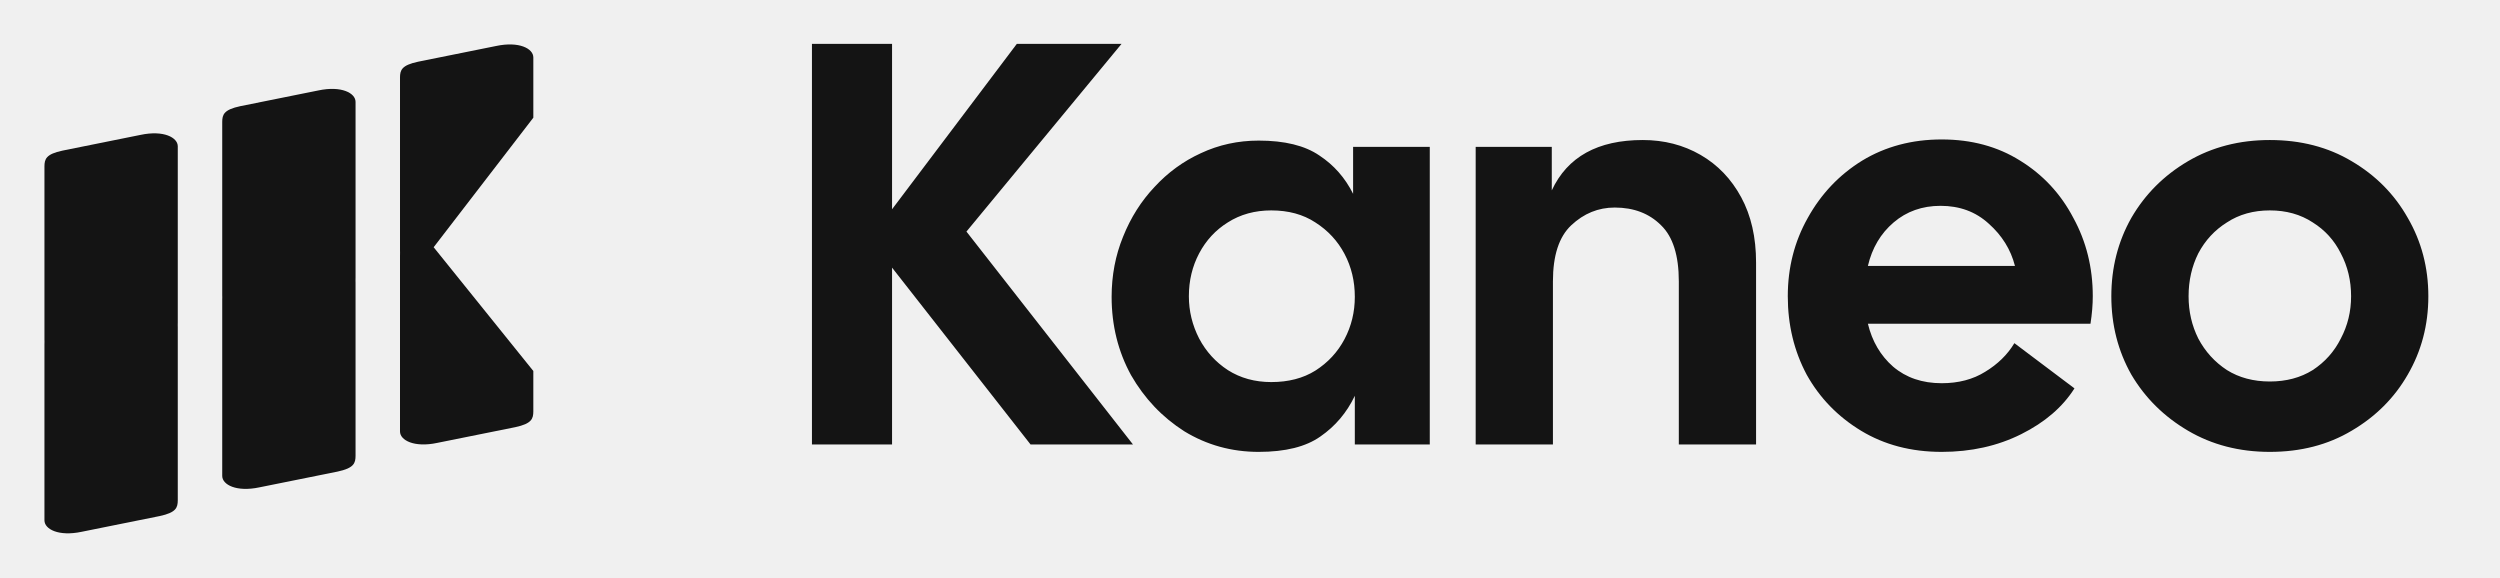
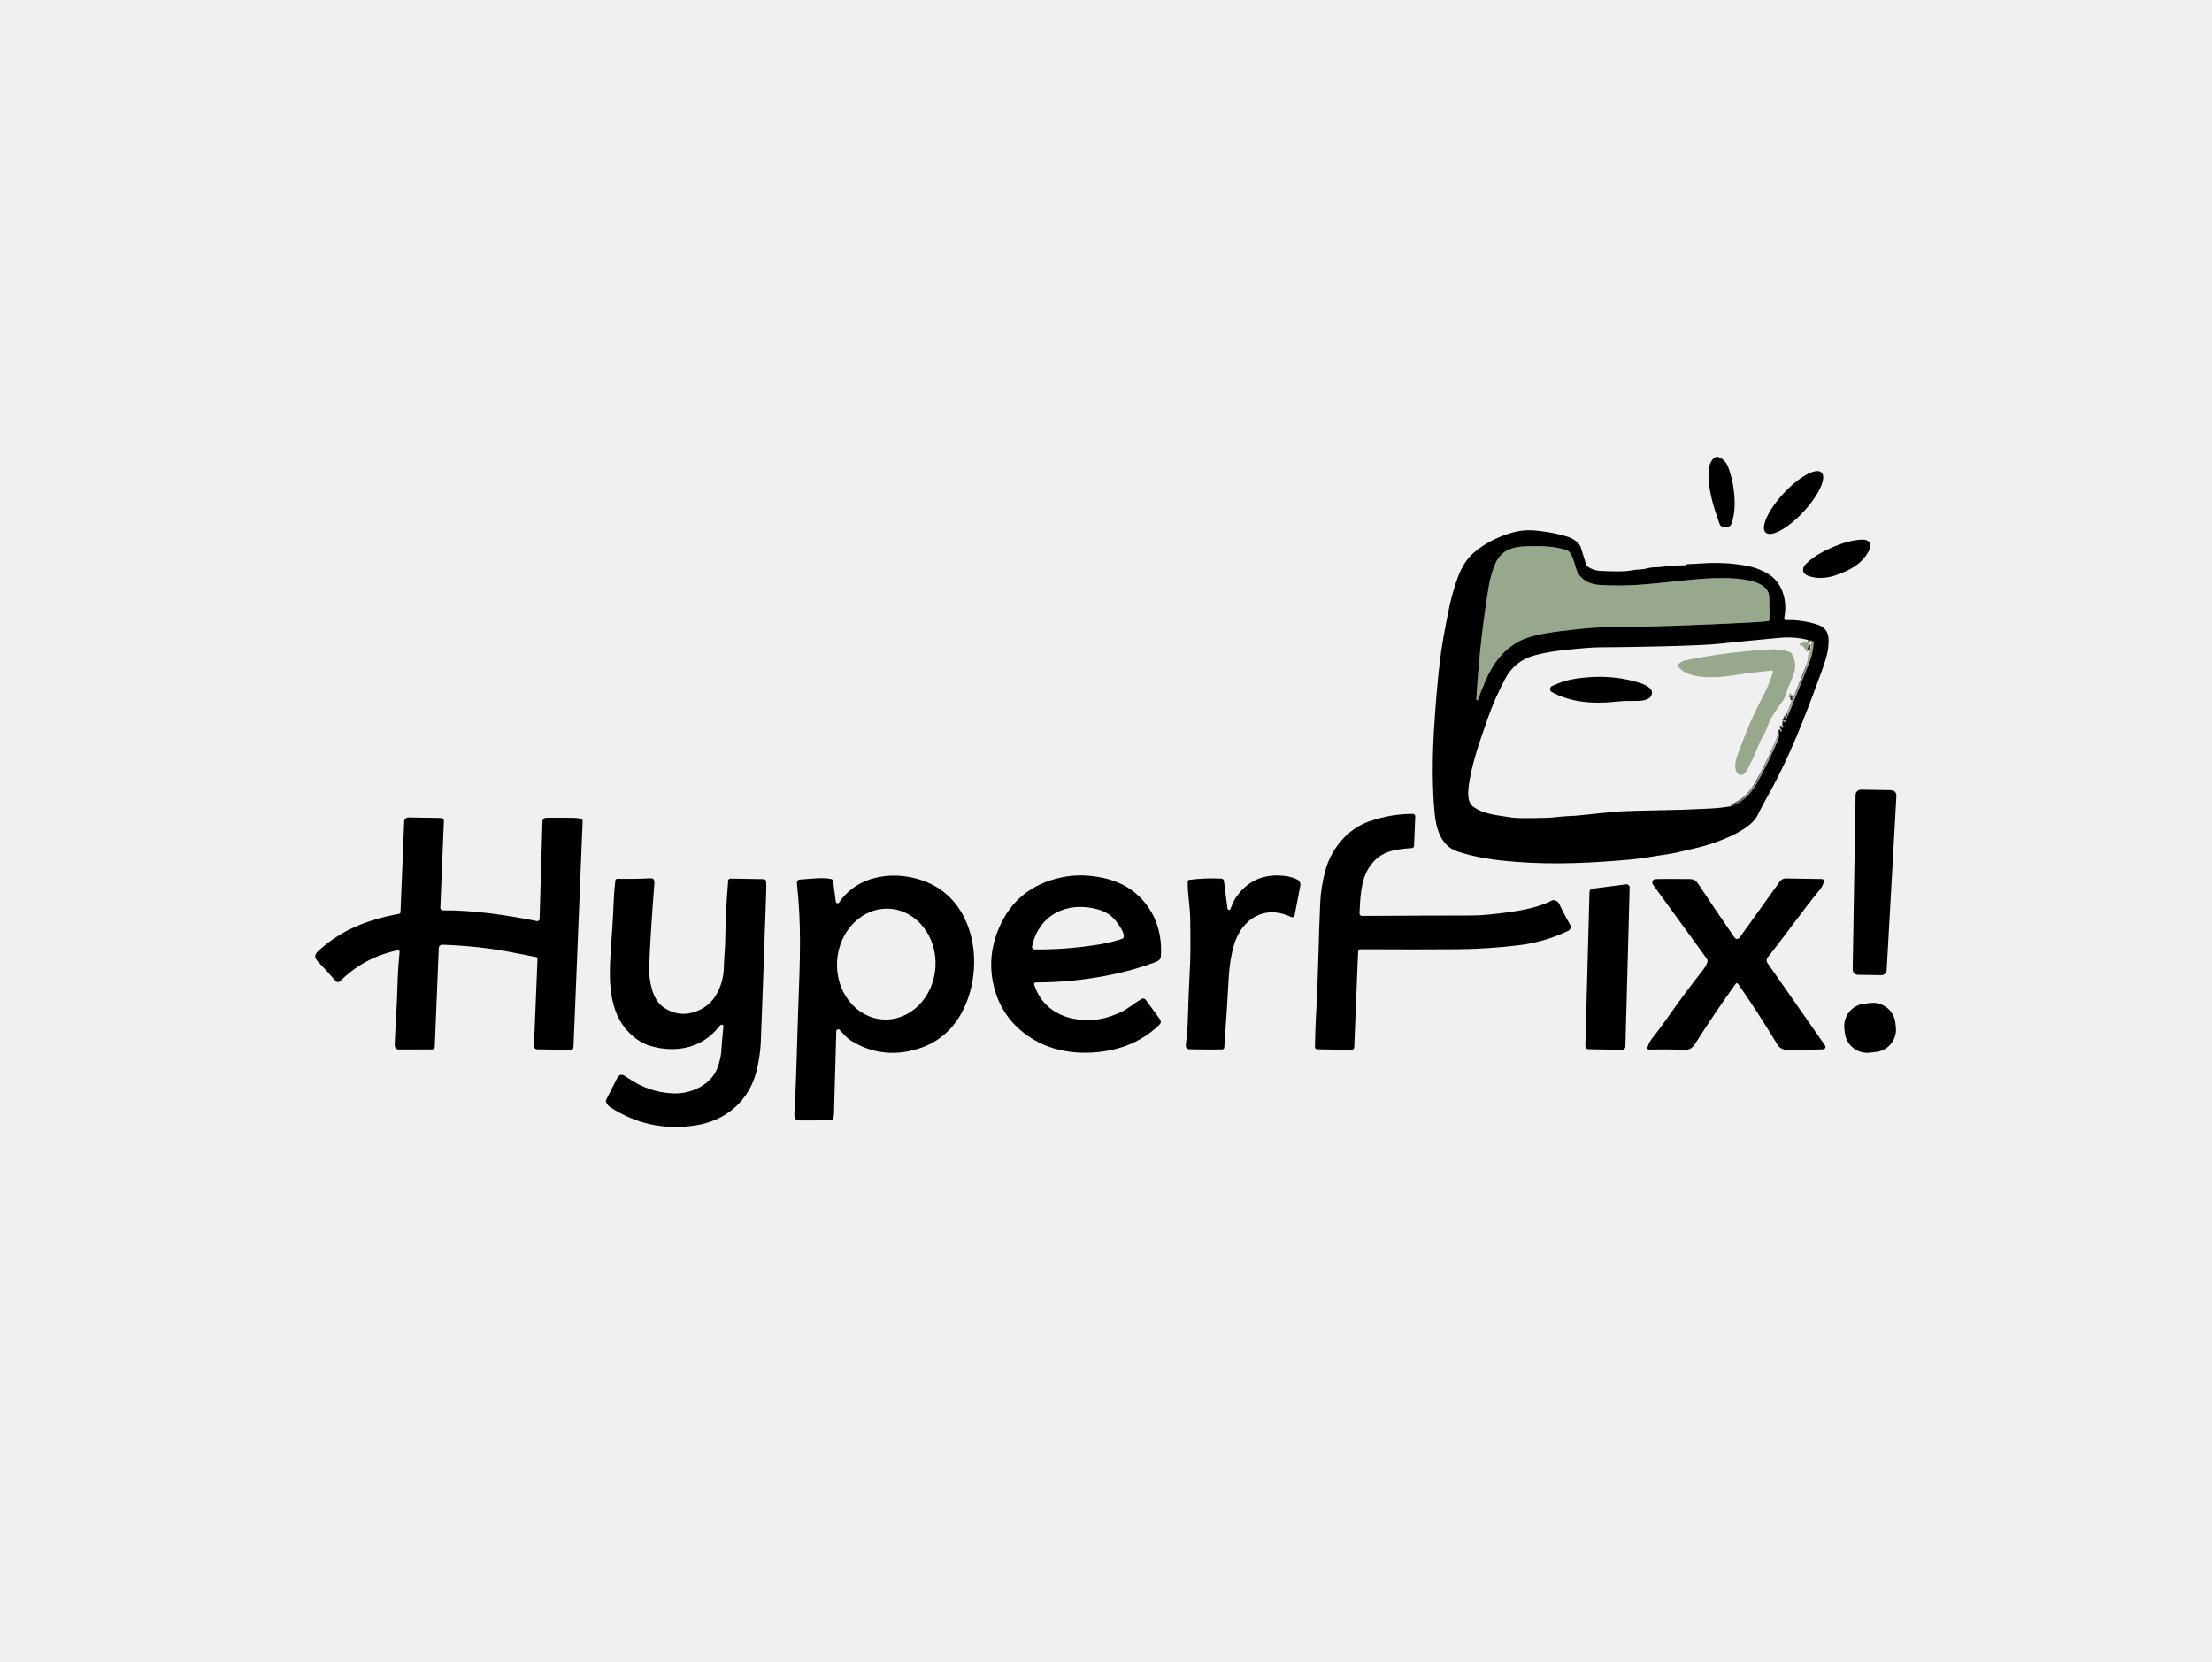
- <svg xmlns="http://www.w3.org/2000/svg" width="450" height="104" viewBox="0 0 450 104" fill="none">
-   <g clip-path="url(#clip0_108_64)">
-     <path d="M14.685 95.725C10.572 96.596 8 95.265 8 93.66L8 62.026C8 61.86 8.003 61.686 8.009 61.507C8.004 61.385 8.001 61.249 8.001 61.098L8.001 29.944C8.015 28.652 8.259 27.744 11.259 27.109L25.314 24.276C29.428 23.404 32 24.736 32 26.34L32 57.975C32 58.141 31.998 58.315 31.992 58.494C31.997 58.616 31.999 58.752 31.999 58.903L31.999 90.057C31.985 91.349 31.741 92.256 28.741 92.892L14.685 95.725Z" fill="#141414" />
-     <path d="M46.685 87.724C42.572 88.596 40 87.264 40 85.66L40 54.026C40 53.86 40.003 53.686 40.009 53.507C40.004 53.385 40.001 53.249 40.001 53.097L40.001 21.944C40.015 20.652 40.259 19.745 43.259 19.109L57.315 16.277C61.428 15.406 64 16.736 64 18.341L64 49.974C64 50.141 63.998 50.316 63.992 50.495C63.997 50.617 63.999 50.752 63.999 50.903L63.999 82.056C63.985 83.348 63.741 84.256 60.741 84.891L46.685 87.724Z" fill="#141414" />
-     <path d="M89.314 8.275C93.428 7.404 96 8.735 96 10.34V21.184L78.058 44.501L95.999 66.779V74.057C95.985 75.349 95.74 76.257 92.741 76.892L78.686 79.724C74.572 80.596 72.001 79.265 72 77.661V46.026C72 45.86 72.003 45.686 72.009 45.507C72.004 45.385 72.001 45.249 72.001 45.097V13.943C72.015 12.651 72.259 11.744 75.259 11.108L89.314 8.275Z" fill="#141414" />
-     <path d="M146.15 80V7.9H160.57V37.667L183.024 7.9H201.873L173.96 41.684L203.933 80H185.496L160.57 48.173V80H146.15ZM226.563 81.339C221.688 81.339 217.225 80.103 213.173 77.631C209.191 75.09 205.998 71.726 203.594 67.537C201.26 63.28 200.092 58.576 200.092 53.426C200.092 49.581 200.779 45.976 202.152 42.611C203.526 39.178 205.414 36.191 207.817 33.65C210.221 31.041 213.002 29.015 216.16 27.573C219.388 26.062 222.855 25.307 226.563 25.307C231.233 25.307 234.872 26.2 237.481 27.985C240.091 29.702 242.116 32.002 243.558 34.886V26.44H257.36V80H243.867V71.245C242.425 74.266 240.365 76.704 237.687 78.558C235.078 80.412 231.37 81.339 226.563 81.339ZM228.829 68.773C231.919 68.773 234.563 68.086 236.76 66.713C239.026 65.271 240.777 63.383 242.013 61.048C243.249 58.713 243.867 56.173 243.867 53.426C243.867 50.611 243.249 48.036 242.013 45.701C240.777 43.366 239.026 41.478 236.76 40.036C234.563 38.594 231.919 37.873 228.829 37.873C225.877 37.873 223.267 38.594 221.001 40.036C218.804 41.409 217.087 43.263 215.851 45.598C214.615 47.933 213.997 50.508 213.997 53.323C213.997 56.001 214.615 58.542 215.851 60.945C217.087 63.28 218.804 65.168 221.001 66.61C223.267 68.052 225.877 68.773 228.829 68.773ZM265.622 80V26.44H279.321V34.268C282.136 28.225 287.595 25.204 295.698 25.204C299.543 25.204 303.011 26.097 306.101 27.882C309.191 29.667 311.629 32.208 313.414 35.504C315.199 38.8 316.092 42.714 316.092 47.246V80H302.187V50.645C302.187 45.976 301.123 42.611 298.994 40.551C296.865 38.422 294.084 37.358 290.651 37.358C287.698 37.358 285.089 38.422 282.823 40.551C280.626 42.611 279.527 45.976 279.527 50.645V80H265.622ZM349.508 81.339C344.015 81.339 339.174 80.069 334.985 77.528C330.797 74.987 327.535 71.623 325.2 67.434C322.934 63.177 321.801 58.473 321.801 53.323C321.801 48.173 323.003 43.469 325.406 39.212C327.81 34.886 331.071 31.453 335.191 28.912C339.38 26.371 344.152 25.101 349.508 25.101C354.864 25.101 359.568 26.371 363.619 28.912C367.739 31.453 370.932 34.886 373.198 39.212C375.533 43.469 376.7 48.173 376.7 53.323C376.7 54.078 376.666 54.868 376.597 55.692C376.529 56.516 376.426 57.374 376.288 58.267H336.221C336.977 61.426 338.487 64.001 340.753 65.992C343.088 67.983 346.006 68.979 349.508 68.979C352.53 68.979 355.139 68.292 357.336 66.919C359.602 65.546 361.353 63.829 362.589 61.769L373.404 69.906C371.276 73.271 368.083 76.017 363.825 78.146C359.568 80.275 354.796 81.339 349.508 81.339ZM349.302 37.049C346.006 37.049 343.191 38.045 340.856 40.036C338.522 42.027 336.977 44.637 336.221 47.864H362.692C361.937 44.911 360.358 42.371 357.954 40.242C355.62 38.113 352.736 37.049 349.302 37.049ZM408.571 81.339C403.078 81.339 398.168 80.069 393.842 77.528C389.516 74.987 386.117 71.623 383.645 67.434C381.242 63.177 380.04 58.473 380.04 53.323C380.04 48.173 381.242 43.469 383.645 39.212C386.117 34.955 389.516 31.556 393.842 29.015C398.168 26.474 403.078 25.204 408.571 25.204C414.133 25.204 419.043 26.474 423.3 29.015C427.626 31.556 430.991 34.955 433.394 39.212C435.866 43.469 437.102 48.173 437.102 53.323C437.102 58.473 435.866 63.177 433.394 67.434C430.991 71.623 427.626 74.987 423.3 77.528C419.043 80.069 414.133 81.339 408.571 81.339ZM408.571 68.67C411.524 68.67 414.099 67.983 416.296 66.61C418.494 65.168 420.176 63.28 421.343 60.945C422.579 58.61 423.197 56.07 423.197 53.323C423.197 50.508 422.579 47.933 421.343 45.598C420.176 43.263 418.494 41.409 416.296 40.036C414.099 38.594 411.524 37.873 408.571 37.873C405.619 37.873 403.044 38.594 400.846 40.036C398.649 41.409 396.932 43.263 395.696 45.598C394.529 47.933 393.945 50.508 393.945 53.323C393.945 56.07 394.529 58.61 395.696 60.945C396.932 63.28 398.649 65.168 400.846 66.61C403.044 67.983 405.619 68.67 408.571 68.67Z" fill="#141414" />
+ <svg xmlns="http://www.w3.org/2000/svg" direction="ltr" width="1193" height="896" viewBox="-38.507 61.167 1193 896" stroke-linecap="round" stroke-linejoin="round" data-color-mode="light" class="tl-container tl-theme__force-sRGB tl-theme__light" style="background-color: transparent;">
+   <defs />
+   <g transform="matrix(1, 0, 0, 1, -38.5065, 61.1666)" opacity="1">
+     <g data-lovart-layer-name="SVG 1">
+       <g transform="scale(1, 1)">
+         <g>
+           <g stroke-width="2.00" fill="none" stroke-linecap="butt">
+             <path stroke="#4c5447" d="M 796.23 377.12   A 0.46 0.46 0.0 0 0 797.12 377.31   C 801.91 364.15 806.76 352.42 819.64 345.62   Q 826.04 342.24 841.43 340.35   Q 857.56 338.37 863.88 338.30   Q 900.27 337.93 945.75 335.56   Q 949.27 335.37 953.54 334.94   A 0.87 0.86 88.5 0 0 954.32 334.11   Q 954.44 331.51 954.19 321.86   C 953.82 307.63 915.48 312.24 906.50 313.18   C 888.62 315.04 877.74 316.38 862.72 315.39   Q 854.64 314.86 851.12 309.11   C 849.12 305.86 848.60 298.00 845.03 296.73   C 838.40 294.36 830.08 294.33 823.00 294.57   C 815.60 294.83 809.50 296.79 806.45 303.97   Q 804.03 309.69 803.04 315.56   Q 798.12 344.93 796.23 377.12" />
+             <path stroke="#4c5447" d="M 933.85 434.69   Q 942.26 431.53 947.35 422.61   Q 953.04 412.67 958.82 399.32   Q 959.87 396.89 959.49 395.09" />
+             <path stroke="#4c5447" d="M 960.04 393.42   Q 960.05 394.10 960.12 394.24   A 0.40 0.39 32.1 0 0 960.87 394.07   Q 960.89 392.97 960.28 392.99" />
+             <path stroke="#4c5447" d="M 960.97 391.52   Q 960.75 392.15 960.90 392.35   A 0.44 0.44 0.0 0 0 961.67 392.23   Q 961.96 391.36 961.23 390.95" />
+             <path stroke="#4c5447" d="M 961.97 388.93   Q 962.06 389.24 962.24 389.38   Q 962.50 389.57 962.71 389.34   Q 963.05 388.99 962.92 388.64   A 0.38 0.38 0.0 0 0 962.25 388.54   L 961.97 388.93" />
+             <path stroke="#4c5447" d="M 963.04 386.29   L 962.86 387.23   A 0.39 0.38 -23.9 0 0 963.57 387.50   Q 964.04 386.72 963.81 386.00" />
+             <path stroke="#4c5447" d="M 963.81 386.00   Q 964.17 386.23 964.33 385.84   Q 967.72 377.61 975.94 356.91   Q 977.75 352.36 978.12 346.94   A 1.46 1.45 -2.4 0 0 976.44 345.40   Q 976.04 345.46 975.20 345.14" />
+             <path stroke="#4c5447" d="M 975.73 347.52   L 974.94 350.22" />
+             <path stroke="#4c5447" d="M 963.81 386.00   Q 963.83 385.48 963.66 384.98" />
+             <path stroke="#4c5447" d="M 966.28 377.72   L 966.80 376.79" />
+             <path stroke="#4c5447" d="M 976.16 350.01   Q 976.30 349.95 976.44 349.89" />
+             <path stroke="#4c5447" d="M 963.81 386.00   L 963.29 386.03" />
+             <path stroke="#4c5447" d="M 966.03 374.77   Q 965.88 375.71 965.56 376.30" />
+           </g>
+           <path fill="#000000" d="M 929.32 284.00   A 1.96 1.94 -9.2 0 1 927.50 282.70   C 923.97 272.78 920.44 262.21 921.88 251.59   C 922.15 249.66 924.25 245.47 926.88 246.48   Q 930.49 247.85 932.02 251.78   C 935.42 260.53 937.11 274.42 933.66 282.78   A 2.05 2.04 -78.0 0 1 931.73 284.04   L 929.32 284.00   Z" />
+           <ellipse fill="#000000" cx="0.00" cy="0.00" transform="translate(967.33,270.96) rotate(-47.1)" rx="22.13" ry="7.31" />
+           <path fill="#000000" d="M 856.39 305.59   Q 859.42 307.66 862.98 307.83   Q 874.96 308.39 878.38 307.79   Q 882.74 307.04 886.03 306.92   A 4.58 4.57 -53.8 0 0 887.11 306.75   Q 890.04 305.88 893.14 305.87   Q 894.78 305.87 899.21 305.33   Q 903.81 304.77 908.33 304.88   A 1.39 1.33 28.7 0 0 909.08 304.68   Q 909.88 304.18 910.27 304.18   Q 913.43 304.10 917.81 303.80   Q 930.58 302.92 942.17 305.10   Q 947.47 306.10 952.64 308.86   C 961.43 313.56 964.20 324.04 962.28 333.32   A 0.88 0.87 -85.0 0 0 963.16 334.37   Q 971.98 334.15 980.03 336.76   C 986.63 338.91 986.70 343.77 985.87 350.21   Q 985.37 354.06 982.54 361.80   C 973.31 386.99 965.38 407.79 954.02 428.06   Q 950.63 434.11 947.90 439.64   C 943.62 448.34 924.66 454.87 916.22 456.93   Q 902.79 460.20 898.51 460.76   C 891.79 461.65 886.73 462.79 880.13 463.40   C 858.98 465.37 838.19 466.34 817.69 464.74   C 806.16 463.84 795.45 462.38 785.69 458.99   C 776.93 455.94 774.41 446.26 773.68 438.02   Q 771.91 417.92 773.41 393.33   Q 774.65 373.00 776.51 356.98   Q 777.78 345.99 781.74 326.82   C 782.71 322.09 784.99 314.63 786.19 311.44   Q 789.46 302.73 794.50 298.33   Q 803.14 290.79 815.50 287.21   Q 821.80 285.39 829.08 286.17   Q 838.32 287.17 845.37 289.39   Q 849.84 290.80 852.20 294.25   A 2.32 2.24 20.1 0 1 852.49 294.85   L 855.40 304.25   A 2.55 2.52 8.8 0 0 856.39 305.59   Z   M 796.23 377.12   A 0.46 0.46 0.0 0 0 797.12 377.31   C 801.91 364.15 806.76 352.42 819.64 345.62   Q 826.04 342.24 841.43 340.35   Q 857.56 338.37 863.88 338.30   Q 900.27 337.93 945.75 335.56   Q 949.27 335.37 953.54 334.94   A 0.87 0.86 88.5 0 0 954.32 334.11   Q 954.44 331.51 954.19 321.86   C 953.82 307.63 915.48 312.24 906.50 313.18   C 888.62 315.04 877.74 316.38 862.72 315.39   Q 854.64 314.86 851.12 309.11   C 849.12 305.86 848.60 298.00 845.03 296.73   C 838.40 294.36 830.08 294.33 823.00 294.57   C 815.60 294.83 809.50 296.79 806.45 303.97   Q 804.03 309.69 803.04 315.56   Q 798.12 344.93 796.23 377.12   Z   M 933.85 434.69   Q 942.26 431.53 947.35 422.61   Q 953.04 412.67 958.82 399.32   Q 959.87 396.89 959.49 395.09   Q 959.04 394.69 960.04 393.42   Q 960.05 394.10 960.12 394.24   A 0.40 0.39 32.1 0 0 960.87 394.07   Q 960.89 392.97 960.28 392.99   Q 960.32 392.21 960.97 391.52   Q 960.75 392.15 960.90 392.35   A 0.44 0.44 0.0 0 0 961.67 392.23   Q 961.96 391.36 961.23 390.95   Q 961.30 389.65 961.97 388.93   Q 962.06 389.24 962.24 389.38   Q 962.50 389.57 962.71 389.34   Q 963.05 388.99 962.92 388.64   A 0.38 0.38 0.0 0 0 962.25 388.54   L 961.97 388.93   Q 961.95 387.37 963.04 386.29   L 962.86 387.23   A 0.39 0.38 -23.9 0 0 963.57 387.50   Q 964.04 386.72 963.81 386.00   Q 964.17 386.23 964.33 385.84   Q 967.72 377.61 975.94 356.91   Q 977.75 352.36 978.12 346.94   A 1.46 1.45 -2.4 0 0 976.44 345.40   Q 976.04 345.46 975.20 345.14   Q 967.96 343.16 959.50 343.96   Q 931.44 346.64 927.43 347.11   Q 919.99 347.98 894.25 348.58   Q 876.44 348.99 862.77 349.05   Q 859.19 349.07 853.75 349.55   C 844.83 350.34 836.17 351.06 827.61 353.39   Q 816.80 356.34 811.59 366.36   Q 805.96 377.19 802.78 386.29   C 798.25 399.28 794.20 410.25 792.34 422.27   C 791.65 426.75 791.12 432.55 794.63 435.05   C 800.27 439.07 807.20 439.58 815.68 440.86   Q 819.32 441.41 834.72 440.97   C 838.54 440.86 841.92 440.16 845.82 440.07   Q 849.10 439.99 854.17 439.43   Q 863.44 438.40 871.74 437.69   Q 877.47 437.19 903.16 436.73   C 909.81 436.61 917.00 436.19 922.50 435.97   Q 927.82 435.75 933.85 434.69   Z" />
+           <path fill="#000000" d="M 994.02 308.69   C 987.58 311.46 981.67 312.73 975.17 310.49   C 972.14 309.45 971.56 306.59 973.77 304.30   C 977.60 300.33 983.02 297.36 988.19 295.13   C 993.36 292.91 999.24 291.02 1004.76 290.96   C 1007.94 290.93 1009.62 293.32 1008.29 296.23   C 1005.45 302.49 1000.46 305.92 994.02 308.69   Z" />
+           <path fill="#97a88d" d="M 796.23 377.12   Q 798.12 344.93 803.04 315.56   Q 804.03 309.69 806.45 303.97   C 809.50 296.79 815.60 294.83 823.00 294.57   C 830.08 294.33 838.40 294.36 845.03 296.73   C 848.60 298.00 849.12 305.86 851.12 309.11   Q 854.64 314.86 862.72 315.39   C 877.74 316.38 888.62 315.04 906.50 313.18   C 915.48 312.24 953.82 307.63 954.19 321.86   Q 954.44 331.51 954.32 334.11   A 0.87 0.86 88.5 0 1 953.54 334.94   Q 949.27 335.37 945.75 335.56   Q 900.27 337.93 863.88 338.30   Q 857.56 338.37 841.43 340.35   Q 826.04 342.24 819.64 345.62   C 806.76 352.42 801.91 364.15 797.12 377.31   A 0.46 0.46 0.0 0 1 796.23 377.12   Z" />
+           <path fill="#97a88d" d="M 963.81 386.00   Q 963.83 385.48 963.66 384.98   L 966.28 377.72   L 966.80 376.79   Q 968.46 373.70 972.76 363.28   Q 975.04 357.74 975.18 353.53   A 1.67 1.63 64.1 0 1 975.47 352.66   Q 976.19 351.61 976.16 350.01   Q 976.30 349.95 976.44 349.89   Q 977.89 346.36 975.20 345.14   Q 976.04 345.46 976.44 345.40   A 1.46 1.45 -2.4 0 1 978.12 346.94   Q 977.75 352.36 975.94 356.91   Q 967.72 377.61 964.33 385.84   Q 964.17 386.23 963.81 386.00   Z" />
+           <path fill="#97a88d" d="M 975.73 347.52   L 974.94 350.22   Q 975.16 350.85 975.06 351.31   A 0.32 0.32 0.0 0 1 974.48 351.42   L 972.53 348.63   A 1.34 1.32 -16.4 0 0 971.48 348.07   L 971.15 348.06   A 0.55 0.55 0.0 0 1 971.06 346.97   Q 972.49 346.72 973.54 346.13   A 1.19 1.17 40.6 0 1 974.54 346.06   Q 975.58 346.45 975.73 347.52   Z" />
+           <path fill="#000000" d="M 975.73 347.52   Q 976.19 348.63 976.06 349.48   L 974.94 350.22   L 975.73 347.52   Z" />
+           <path fill="#000000" d="M 976.44 349.89   Q 976.30 349.95 976.16 350.01   L 976.06 349.48   Q 976.33 349.67 976.44 349.89   Z" />
+           <path fill="#97a88d" d="M 956.26 362.37   A 0.63 0.62 -84.4 0 0 955.60 361.56   C 947.56 362.36 941.47 363.07 934.56 364.19   C 926.94 365.42 910.00 366.83 905.02 359.15   A 0.72 0.72 0.0 0 1 905.10 358.27   Q 906.66 356.57 908.68 356.14   C 924.13 352.86 939.77 351.08 954.73 350.17   Q 960.34 349.82 965.33 351.64   A 1.93 1.91 85.7 0 1 966.38 352.55   C 969.16 357.64 968.53 361.26 966.13 366.68   Q 964.26 370.89 963.03 374.78   A 12.75 12.65 72.1 0 1 961.17 378.45   Q 955.03 386.84 953.87 390.14   Q 952.54 393.94 951.73 395.36   Q 949.56 399.13 949.08 400.36   Q 946.56 406.89 942.61 414.60   C 941.84 416.10 940.10 418.66 938.05 417.72   C 934.83 416.23 935.89 410.45 936.85 407.83   C 941.60 394.80 944.90 386.72 950.53 376.03   Q 954.13 369.20 956.26 362.37   Z" />
+           <path fill="#000000" d="M 890.93 372.94   A 3.90 3.67 72.9 0 1 889.09 376.69   C 886.17 378.31 882.73 377.91 877.70 377.96   Q 875.04 377.98 870.83 378.43   C 859.58 379.63 847.11 378.83 836.85 373.11   A 1.75 1.71 -61.3 0 1 836.20 370.77   C 836.86 369.54 837.82 369.73 838.86 369.19   Q 844.92 366.06 856.92 365.17   Q 871.46 364.10 884.67 368.32   C 886.67 368.96 890.70 370.79 890.93 372.94   Z" />
+           <path fill="#97a88d" d="M 966.03 374.77   Q 965.88 375.71 965.56 376.30   Q 964.87 376.22 964.85 375.51   Q 964.82 374.60 965.37 373.93   A 0.34 0.33 55.2 0 1 965.95 374.04   Q 966.07 374.37 966.03 374.77   Z" />
+           <path fill="#000000" d="M 966.05 376.50   Q 965.72 376.50 965.56 376.30   Q 965.88 375.71 966.03 374.77   Q 966.24 375.69 966.05 376.50   Z" />
+           <path fill="#000000" d="M 966.80 376.79   L 966.28 377.72   Q 965.93 376.83 966.05 376.50   L 966.80 376.79   Z" />
+           <path fill="#000000" d="M 963.66 384.98   Q 963.83 385.48 963.81 386.00   L 963.29 386.03   Q 963.27 385.46 963.66 384.98   Z" />
+           <path fill="#97a88d" d="M 963.81 386.00   Q 964.04 386.72 963.57 387.50   A 0.39 0.38 -23.9 0 1 962.86 387.23   L 963.04 386.29   L 963.29 386.03   L 963.81 386.00   Z" />
+           <path fill="#97a88d" d="M 961.97 388.93   L 962.25 388.54   A 0.38 0.38 0.0 0 1 962.92 388.64   Q 963.05 388.99 962.71 389.34   Q 962.50 389.57 962.24 389.38   Q 962.06 389.24 961.97 388.93   Z" />
+           <path fill="#97a88d" d="M 960.97 391.52   L 961.23 390.95   Q 961.96 391.36 961.67 392.23   A 0.44 0.44 0.0 0 1 960.90 392.35   Q 960.75 392.15 960.97 391.52   Z" />
+           <path fill="#97a88d" d="M 960.04 393.42   Q 960.19 393.29 960.28 392.99   Q 960.89 392.97 960.87 394.07   A 0.40 0.39 32.1 0 1 960.12 394.24   Q 960.05 394.10 960.04 393.42   Z" />
+           <path fill="#97a88d" d="M 933.85 434.69   Q 938.01 432.68 941.12 429.62   C 944.32 426.48 947.26 422.28 949.08 418.07   C 950.41 414.97 952.00 412.52 953.40 409.16   Q 956.26 402.30 959.49 395.09   Q 959.87 396.89 958.82 399.32   Q 953.04 412.67 947.35 422.61   Q 942.26 431.53 933.85 434.69   Z" />
+           <path fill="#000000" d="M 1014.65 525.84   L 1002.02 525.64   A 2.85 2.85 0.0 0 1 999.22 522.74   L 1000.78 428.61   A 2.85 2.85 0.0 0 1 1003.68 425.81   L 1019.99 426.08   A 2.85 2.85 0.0 0 1 1022.79 429.09   L 1017.54 523.15   A 2.85 2.85 0.0 0 1 1014.65 525.84   Z" />
+           <path fill="#000000" d="M 710.37 565.80   A 1.21 1.21 0.0 0 1 709.18 564.56   Q 709.42 553.35 709.76 547.48   C 711.00 526.29 711.23 503.49 712.02 486.76   Q 712.40 478.58 714.70 469.73   C 717.80 457.82 726.78 446.85 738.70 442.80   Q 750.50 438.79 762.04 438.88   A 1.26 1.26 0.0 0 1 763.29 440.19   L 762.64 456.15   A 1.19 1.19 0.0 0 1 761.53 457.29   C 751.04 457.99 743.32 459.35 737.78 468.74   C 733.90 475.32 733.59 484.74 733.21 492.50   A 1.34 1.33 1.2 0 0 734.55 493.89   Q 770.40 493.67 793.25 493.66   Q 799.42 493.66 808.46 492.56   C 819.38 491.22 828.65 489.76 837.09 485.54   A 1.55 1.55 0.0 0 1 838.04 485.39   Q 840.14 485.70 840.92 487.38   Q 843.37 492.64 846.86 498.75   A 2.23 2.23 0.0 0 1 845.89 501.86   Q 832.96 508.08 818.51 509.77   Q 801.63 511.74 786.27 511.85   Q 764.45 512.02 733.82 511.86   A 1.34 1.34 0.0 0 0 732.47 513.15   L 730.37 564.78   A 1.39 1.38 1.5 0 1 728.96 566.11   L 710.37 565.80   Z" />
+           <path fill="#000000" d="M 215.53 513.25   A 0.81 0.81 0.0 0 0 214.56 512.38   Q 196.13 516.28 183.43 529.11   A 1.60 1.60 0.0 0 1 181.07 529.02   Q 177.26 524.56 171.33 518.35   Q 168.69 515.59 171.45 513.00   C 183.71 501.46 198.70 495.77 215.19 492.78   A 0.98 0.97 -4.1 0 0 215.99 491.86   L 217.98 442.99   A 2.30 2.30 0.0 0 1 220.32 440.78   L 237.94 441.07   A 1.49 1.49 0.0 0 1 239.40 442.62   L 237.49 489.53   A 1.29 1.29 0.0 0 0 238.79 490.87   C 256.03 490.81 272.74 493.36 289.57 496.68   A 1.22 1.21 -83.8 0 0 291.01 495.52   Q 291.27 485.81 292.56 443.04   Q 292.63 440.94 295.25 440.93   Q 308.44 440.91 310.76 441.05   Q 311.86 441.11 313.39 441.54   A 1.18 1.17 9.4 0 1 314.24 442.72   L 309.29 564.74   A 1.43 1.42 -88.4 0 1 307.84 566.12   L 289.63 565.82   A 1.68 1.68 0.0 0 1 287.98 564.07   L 289.90 516.78   A 0.65 0.65 0.0 0 0 289.37 516.12   Q 287.76 515.85 276.69 513.64   Q 259.34 510.18 238.61 509.40   A 1.91 1.90 -87.7 0 0 236.64 511.23   L 234.47 564.61   A 1.31 1.31 0.0 0 1 233.17 565.87   Q 231.81 565.88 215.14 565.90   Q 212.74 565.90 212.87 562.93   C 213.33 552.22 214.12 541.78 214.39 531.01   Q 214.60 522.45 215.53 513.25   Z" />
+           <path fill="#000000" d="M 452.89 555.36   A 1.07 1.06 24.5 0 0 451.04 556.05   Q 450.38 582.06 449.80 600.50   Q 449.74 602.26 449.34 603.49   A 0.84 0.84 0.0 0 1 448.56 604.06   Q 439.04 604.25 431.22 604.17   C 427.81 604.14 428.40 601.15 428.55 598.39   C 429.63 579.19 429.79 563.11 430.49 544.54   C 431.56 516.13 432.25 498.73 429.78 476.04   A 1.60 1.60 0.0 0 1 431.26 474.27   C 438.22 473.80 443.67 473.01 448.35 474.00   A 1.23 1.21 2.4 0 1 449.31 475.03   L 450.76 486.19   A 1.01 1.01 0.0 0 0 452.60 486.63   C 462.97 471.12 484.29 469.01 500.26 475.83   C 525.37 486.53 530.46 518.93 520.81 541.62   Q 512.08 562.15 490.68 566.71   Q 473.99 570.27 459.38 561.38   C 456.77 559.79 455.10 557.79 452.89 555.36   Z   M 479.659 490.017   A 29.89 26.57 -86.8 0 0 451.461 518.377   A 29.89 26.57 -86.8 0 0 476.322 549.703   A 29.89 26.57 -86.8 0 0 504.519 521.343   A 29.89 26.57 -86.8 0 0 479.659 490.017   Z" />
+           <path fill="#000000" d="M 558.57 529.75   A 0.88 0.88 0.0 0 0 557.73 530.90   C 562.11 544.72 574.73 550.66 588.75 550.02   Q 596.01 549.68 604.37 545.84   C 608.27 544.04 611.99 540.83 615.54 538.68   A 1.83 1.83 0.0 0 1 617.97 539.17   L 625.64 549.71   A 2.10 2.09 -40.1 0 1 625.40 552.45   Q 615.78 561.79 602.84 565.33   C 588.33 569.29 570.87 568.51 557.76 560.74   Q 540.42 550.47 535.94 531.56   Q 532.20 515.83 538.77 500.40   Q 548.22 478.20 572.67 473.07   Q 583.29 470.84 595.10 473.42   Q 612.62 477.26 621.17 492.19   C 625.29 499.39 626.75 508.24 626.05 516.03   Q 625.90 517.67 623.56 518.59   Q 611.45 523.33 595.56 526.32   Q 577.18 529.77 558.57 529.75   Z   M 606.06 505.20   C 606.53 502.35 602.14 496.76 600.31 494.92   Q 597.19 491.78 591.91 490.32   C 575.63 485.83 560.22 493.18 556.63 510.36   A 1.32 1.32 0.0 0 0 557.90 511.95   Q 575.56 512.14 593.68 509.12   Q 599.39 508.16 605.20 506.22   A 1.29 1.28 -4.9 0 0 606.06 505.20   Z" />
+           <path fill="#000000" d="M 663.60 490.13   C 664.23 488.63 665.18 486.05 666.28 484.38   Q 675.24 470.79 691.79 472.20   Q 696.72 472.62 699.78 474.34   A 3.08 3.07 -70.0 0 1 701.29 477.59   L 698.22 493.56   A 1.32 1.32 0.0 0 1 696.35 494.50   C 682.24 487.62 669.72 495.35 665.53 509.52   C 663.96 514.86 663.01 520.90 662.68 527.24   Q 661.83 543.31 660.29 564.87   A 1.08 1.07 1.5 0 1 659.24 565.86   Q 652.16 566.01 641.52 565.79   Q 639.32 565.74 639.58 563.26   Q 640.43 555.33 640.53 552.25   Q 641.01 536.42 641.82 520.26   Q 642.20 512.69 641.92 495.22   C 641.82 488.56 640.41 481.66 640.57 475.29   A 0.89 0.88 87.4 0 1 641.35 474.43   Q 650.37 473.31 658.76 473.77   A 1.43 1.42 -2.4 0 1 660.10 475.00   L 662.03 489.92   A 0.82 0.82 0.0 0 0 663.60 490.13   Z" />
+           <path fill="#000000" d="M 388.53 552.78   Q 388.36 552.94 386.54 555.05   C 377.57 565.45 363.85 567.77 350.93 564.03   C 342.46 561.58 335.21 553.95 332.14 545.60   C 328.22 534.93 328.66 524.30 329.40 512.47   C 330.06 501.69 330.59 496.82 330.90 487.60   Q 331.09 481.90 331.86 474.81   A 1.07 1.07 0.0 0 1 332.93 473.86   Q 342.42 474.03 350.90 473.59   Q 353.15 473.47 352.93 476.29   Q 350.58 506.47 350.13 521.77   C 349.94 528.46 351.71 538.80 357.55 542.94   Q 367.16 549.76 378.16 544.17   C 386.35 540.01 390.25 530.31 390.40 521.34   C 390.47 517.37 391.09 511.74 391.16 506.22   Q 391.36 490.93 392.72 474.84   A 1.20 1.20 0.0 0 1 393.93 473.75   L 411.82 474.05   A 1.40 1.39 -2.0 0 1 413.19 475.32   Q 413.37 477.22 413.21 481.75   Q 411.20 540.38 410.32 562.00   Q 410.05 568.64 408.20 576.74   C 404.42 593.35 391.65 604.35 374.93 606.87   Q 350.00 610.64 329.00 596.95   Q 327.78 596.15 326.83 594.21   A 1.14 1.13 -44.7 0 1 326.84 593.21   Q 329.72 587.52 332.68 581.67   C 334.41 578.25 336.25 579.58 338.75 581.32   Q 349.53 588.84 362.53 589.57   C 372.48 590.13 383.91 585.11 387.23 575.05   Q 388.80 570.30 389.01 567.00   Q 389.40 560.63 390.16 553.59   A 0.97 0.97 0.0 0 0 388.53 552.78   Z" />
+           <path fill="#000000" d="M 937.35 530.47   A 0.76 0.75 45.4 0 0 936.12 530.46   Q 924.66 546.44 915.25 561.25   C 913.46 564.07 912.29 566.16 908.74 566.05   Q 898.75 565.73 889.34 565.93   A 0.86 0.85 -82.2 0 1 888.51 564.83   Q 889.31 562.10 890.87 560.12   Q 895.84 553.82 899.32 548.81   Q 907.35 537.25 918.38 523.13   Q 920.12 520.91 920.82 518.87   A 2.15 2.14 -53.8 0 0 920.52 516.91   L 891.53 477.06   A 2.02 2.02 0.0 0 1 891.99 474.22   Q 892.18 474.07 893.50 474.01   Q 896.32 473.86 911.00 474.00   C 913.78 474.03 914.70 474.77 916.20 477.04   Q 924.56 489.73 935.52 505.58   A 1.65 1.64 -44.6 0 0 938.21 505.60   L 959.92 475.31   A 3.94 3.93 -71.8 0 1 963.18 473.66   L 982.66 473.99   A 1.02 1.01 4.5 0 1 983.65 475.14   Q 983.30 477.51 981.71 479.46   C 971.84 491.50 961.75 505.85 953.36 516.21   A 2.56 2.55 -43.0 0 0 953.25 519.29   L 984.30 563.72   A 1.34 1.33 71.1 0 1 983.28 565.82   Q 977.68 566.12 964.00 566.11   Q 960.36 566.11 958.61 563.23   Q 947.86 545.55 937.35 530.47   Z" />
+           <path fill="#000000" d="M 874.85 566.06   L 856.74 565.76   A 1.74 1.74 0.0 0 1 855.03 563.97   L 857.26 480.89   A 1.74 1.74 0.0 0 1 858.78 479.21   L 876.95 476.85   A 1.74 1.74 0.0 0 1 878.92 478.62   L 876.62 564.37   A 1.74 1.74 0.0 0 1 874.85 566.06   Z" />
+           <rect fill="#000000" x="-13.84" y="-13.30" transform="translate(1008.61,554.23) rotate(-6.3)" width="27.68" height="26.60" rx="12.15" />
+         </g>
+       </g>
+     </g>
  </g>
-   <defs>
-     <clipPath id="clip0_108_64">
-       <rect width="450" height="104" fill="white" />
-     </clipPath>
-   </defs>
</svg>
